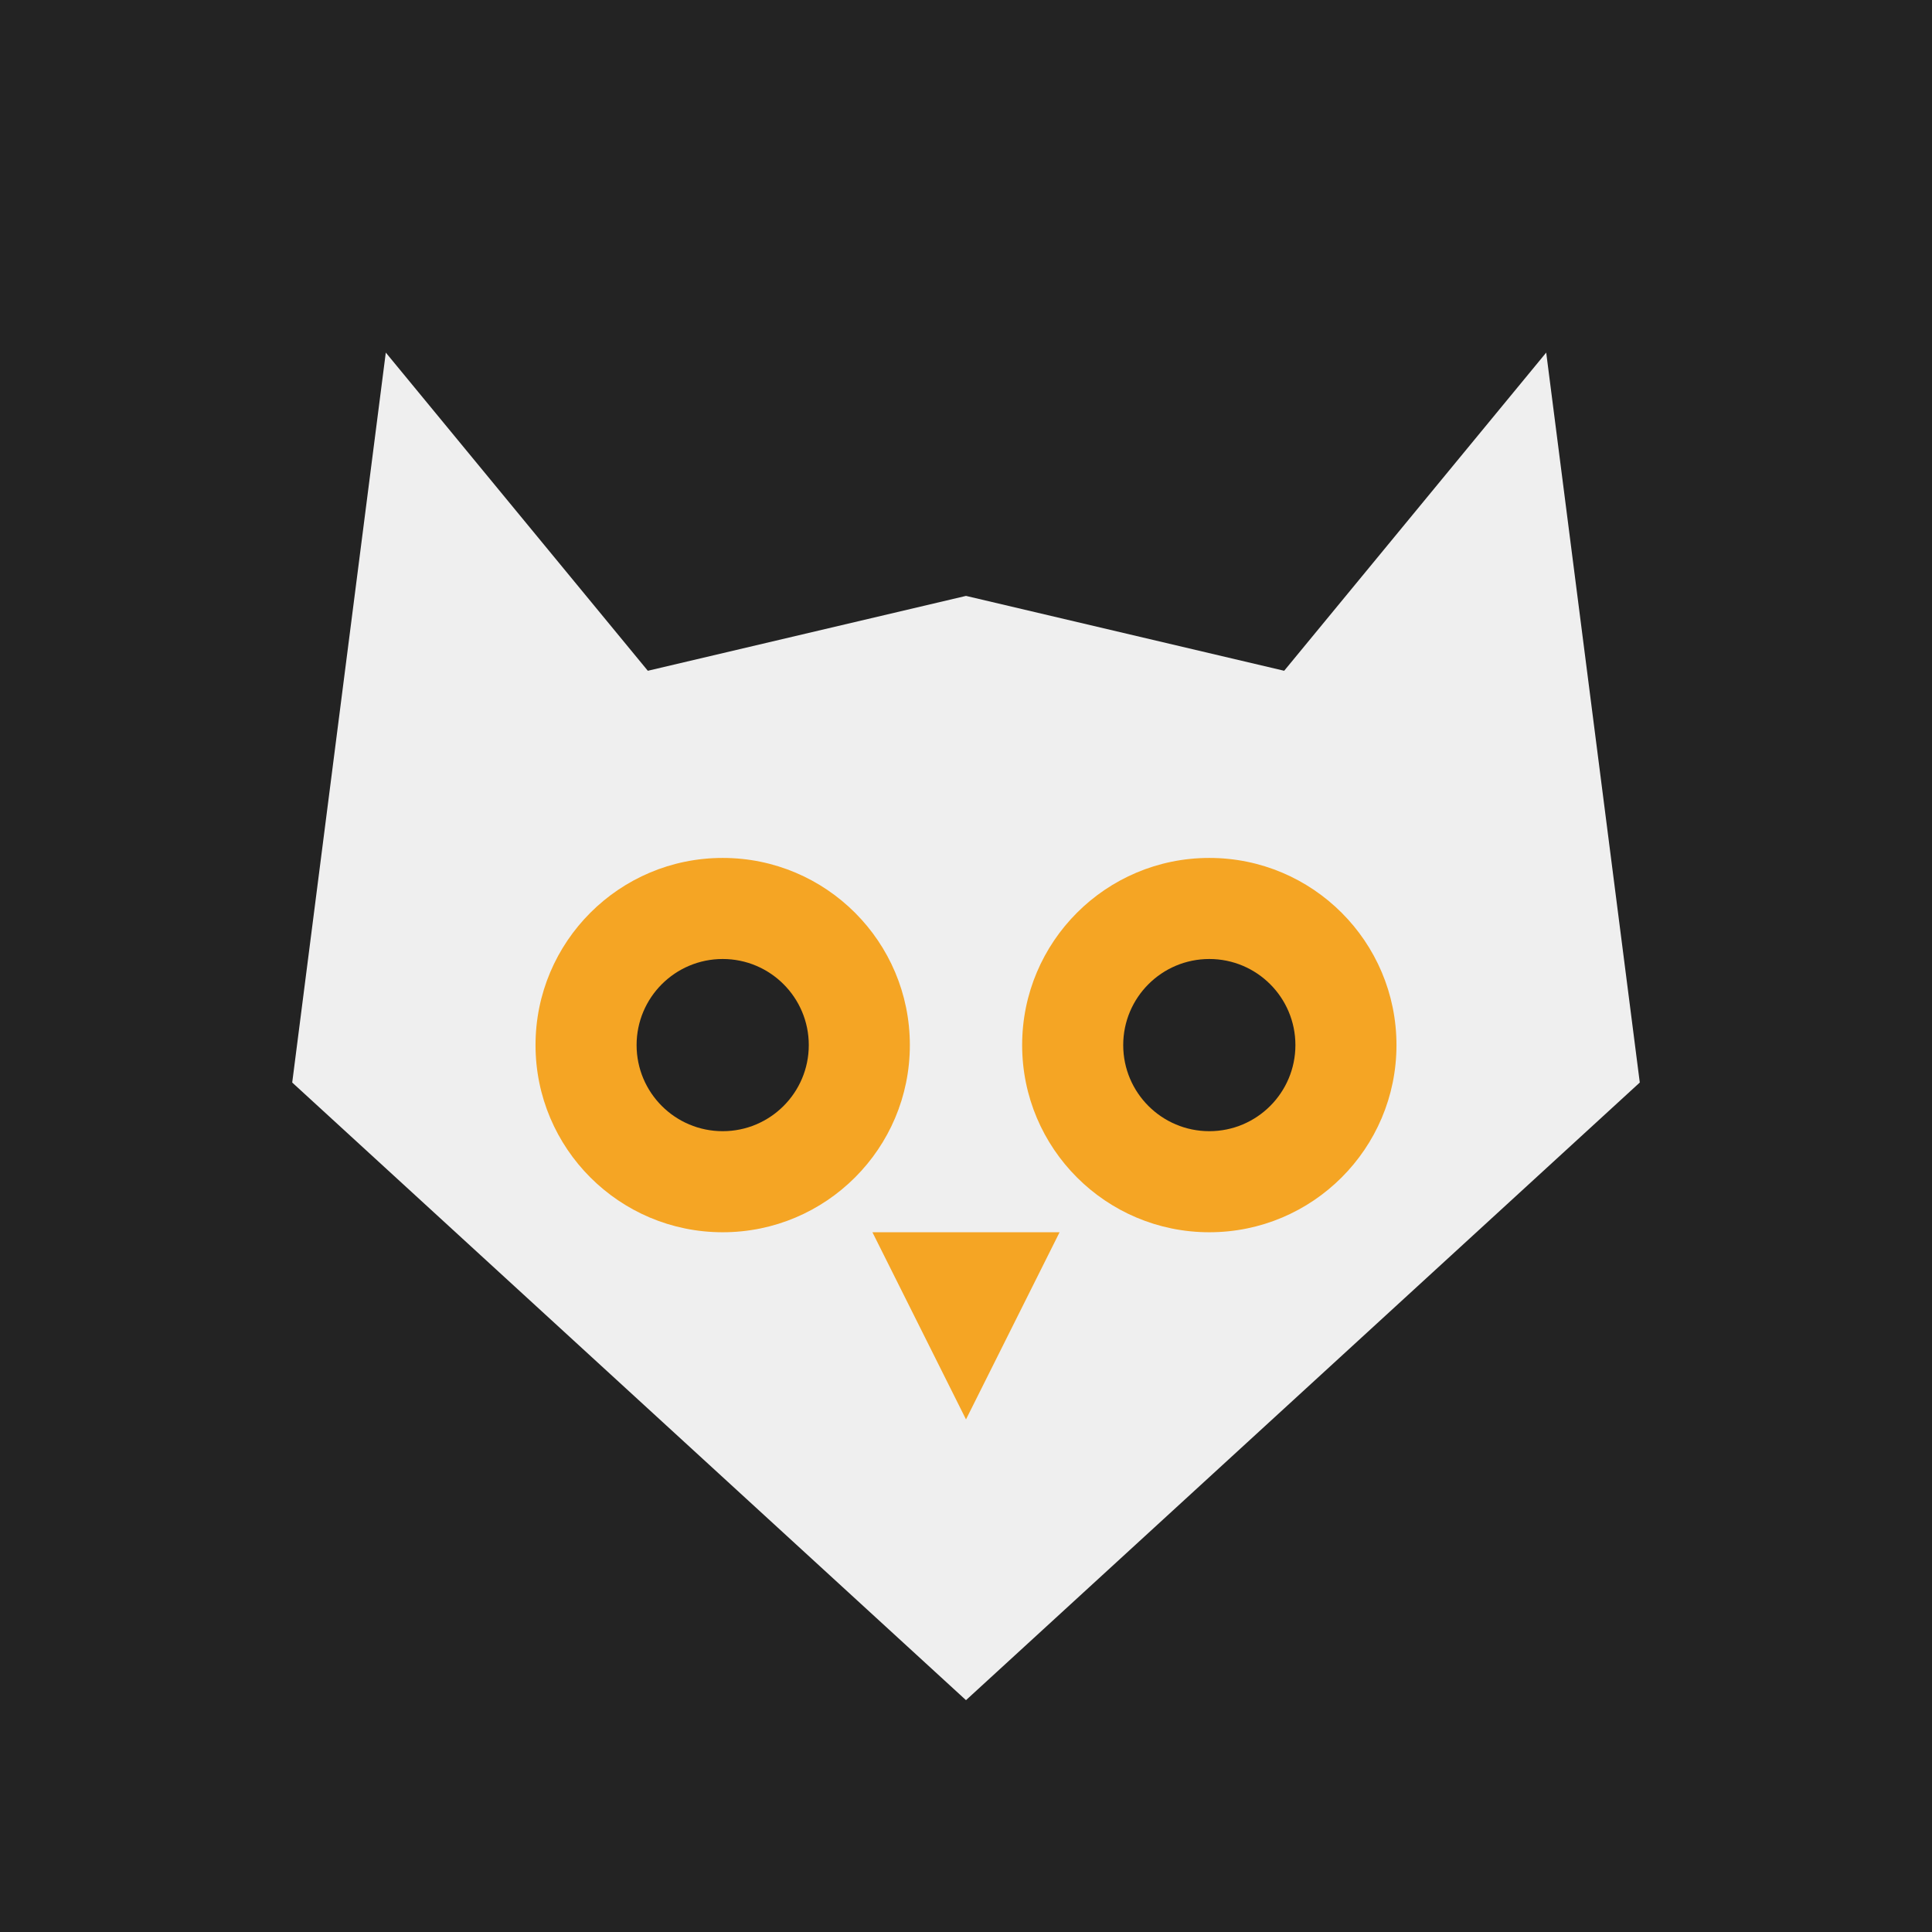
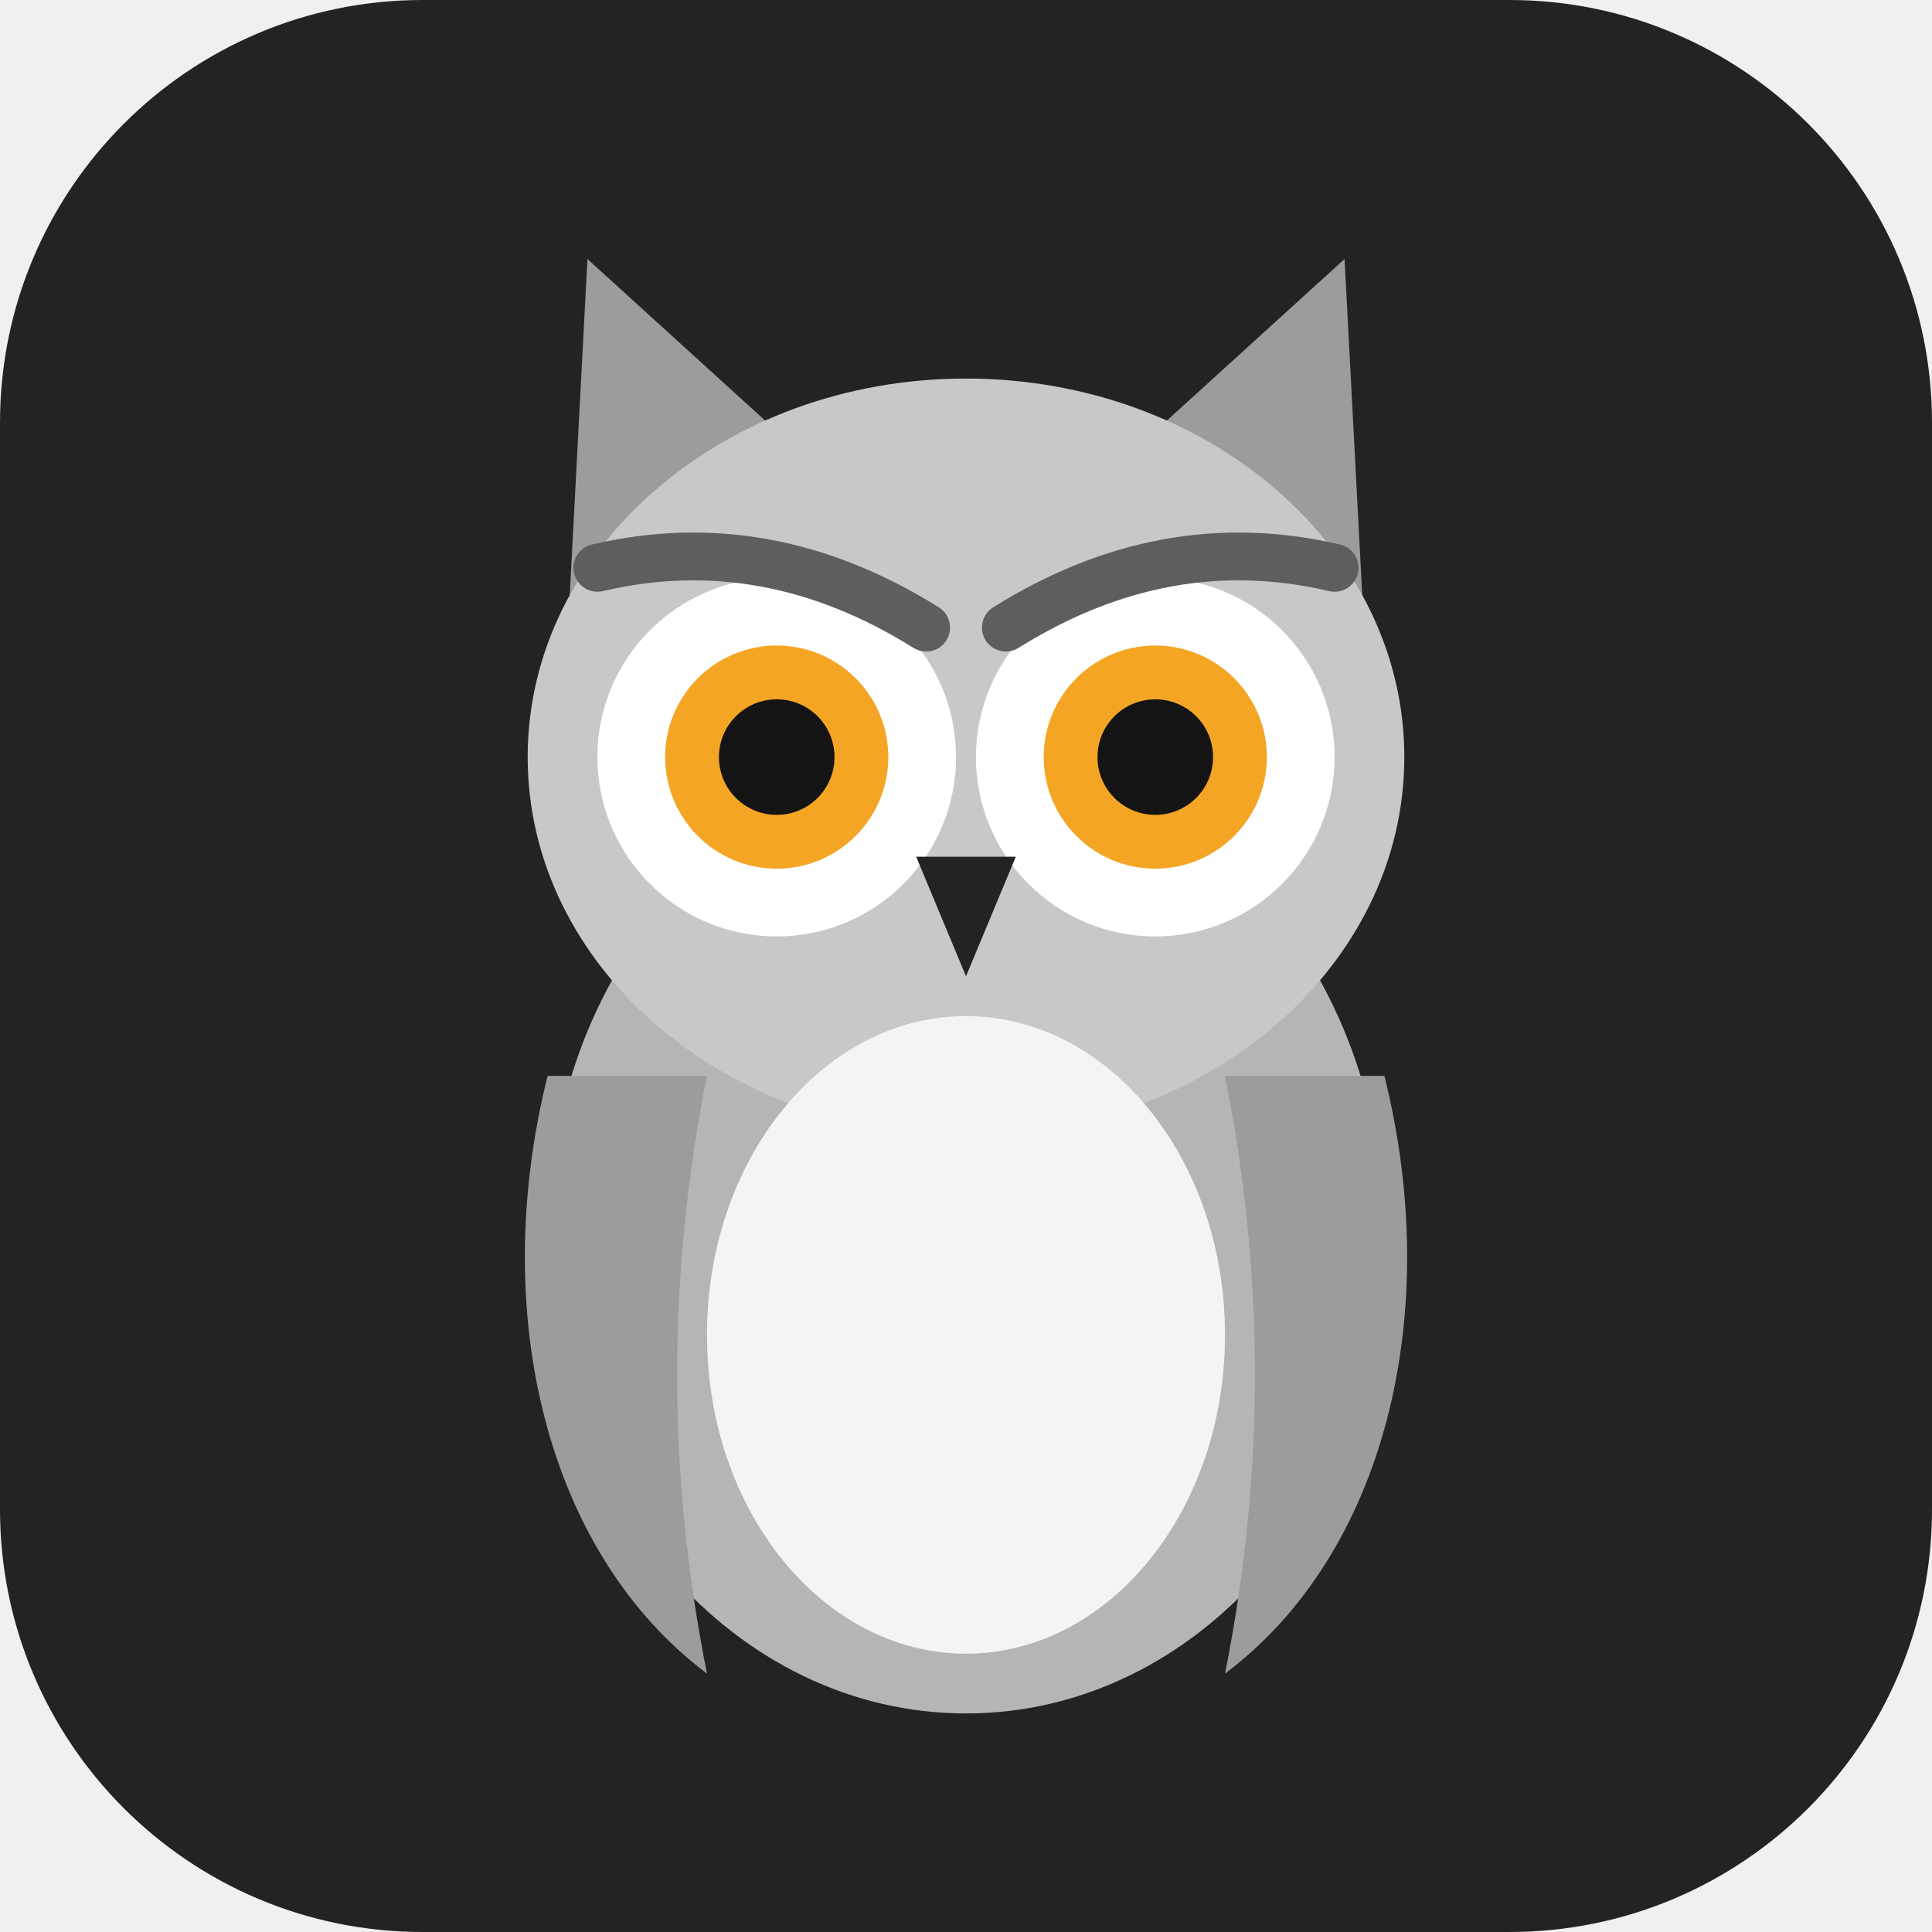
<svg xmlns="http://www.w3.org/2000/svg" viewBox="0 0 64 64">
-   <rect width="64" height="64" fill="#232323" />
-   <g transform="translate(32 34) scale(0.62) translate(-300 -118)">
-     <path d="M269 82 L283 99 L300 95 L317 99 L331 82 L336 121 L300 154 L264 121 Z" fill="#efefef" />
-     <circle cx="287" cy="119" r="10" fill="#f5a524" />
-     <circle cx="313" cy="119" r="10" fill="#f5a524" />
-     <circle cx="287" cy="119" r="4.6" fill="#232323" />
-     <circle cx="313" cy="119" r="4.6" fill="#232323" />
-     <path d="M295 129 L305 129 L300 139 Z" fill="#f5a524" />
+   <rect width="64" height="64" rx="14" fill="#232323" />
+   <g transform="translate(32 33) scale(0.66) translate(-32 -40)">
+     <path d="M12 22 L13 3 L24 13 Z" fill="#9c9c9c" />
+     <path d="M52 22 L51 3 L40 13 Z" fill="#9c9c9c" />
+     <ellipse cx="32" cy="52" rx="21" ry="24" fill="#b5b5b5" />
+     <ellipse cx="32" cy="28" rx="22" ry="19" fill="#c8c8c8" />
+     <path d="M11 44 C8 56 11 68 19 74 C17 64 17 54 19 44 Z" fill="#9c9c9c" />
+     <path d="M53 44 C56 56 53 68 45 74 C47 64 47 54 45 44 Z" fill="#9c9c9c" />
+     <ellipse cx="32" cy="57" rx="13" ry="16" fill="#f4f4f4" />
+     <circle cx="22.5" cy="28" r="9" fill="#fff" />
+     <circle cx="41.5" cy="28" r="9" fill="#fff" />
+     <circle cx="22.5" cy="28" r="5.6" fill="#f5a524" />
+     <circle cx="41.5" cy="28" r="5.6" fill="#f5a524" />
+     <circle cx="22.5" cy="28" r="2.9" fill="#141414" />
+     <circle cx="41.5" cy="28" r="2.9" fill="#141414" />
+     <path d="M13.5 18.5 Q22 16.5 30 21.5M50.5 18.5 Q42 16.5 34 21.5" fill="none" stroke="#5e5e5e" stroke-width="2.4" stroke-linecap="round" />
+     <path d="M29.5 33 L34.5 33 L32 39 Z" fill="#232323" />
  </g>
</svg>
